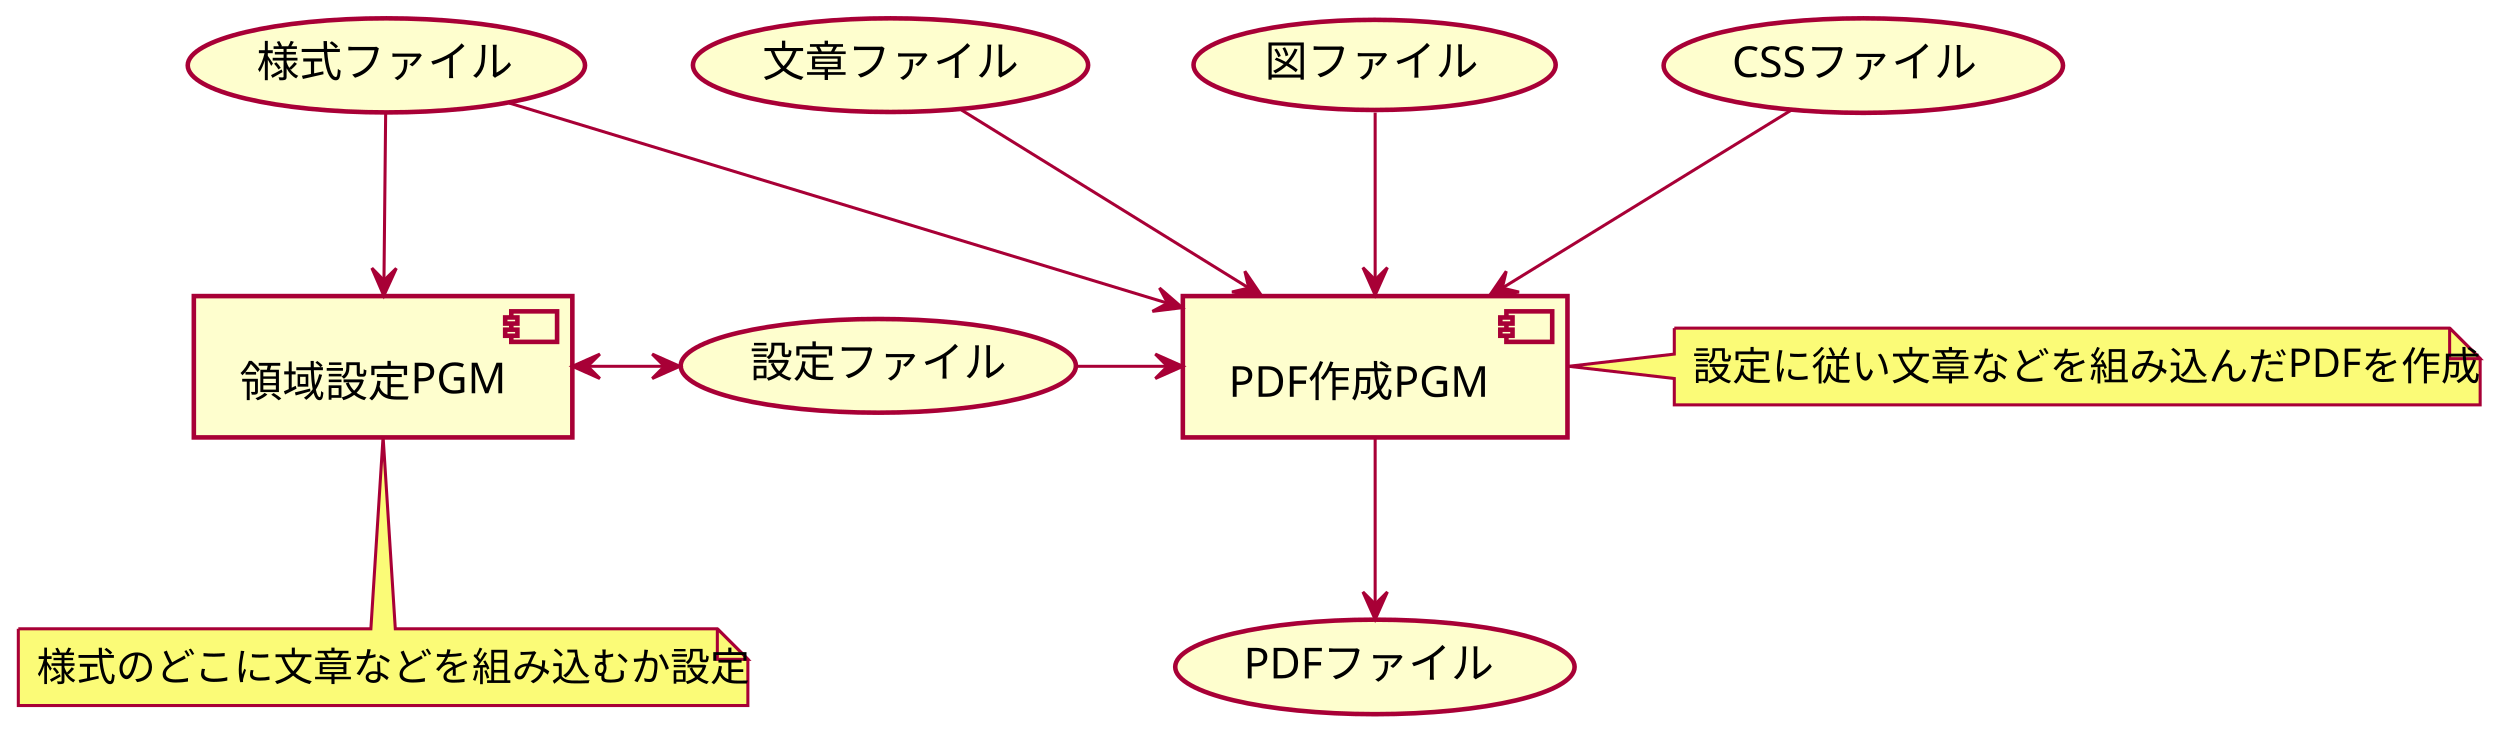
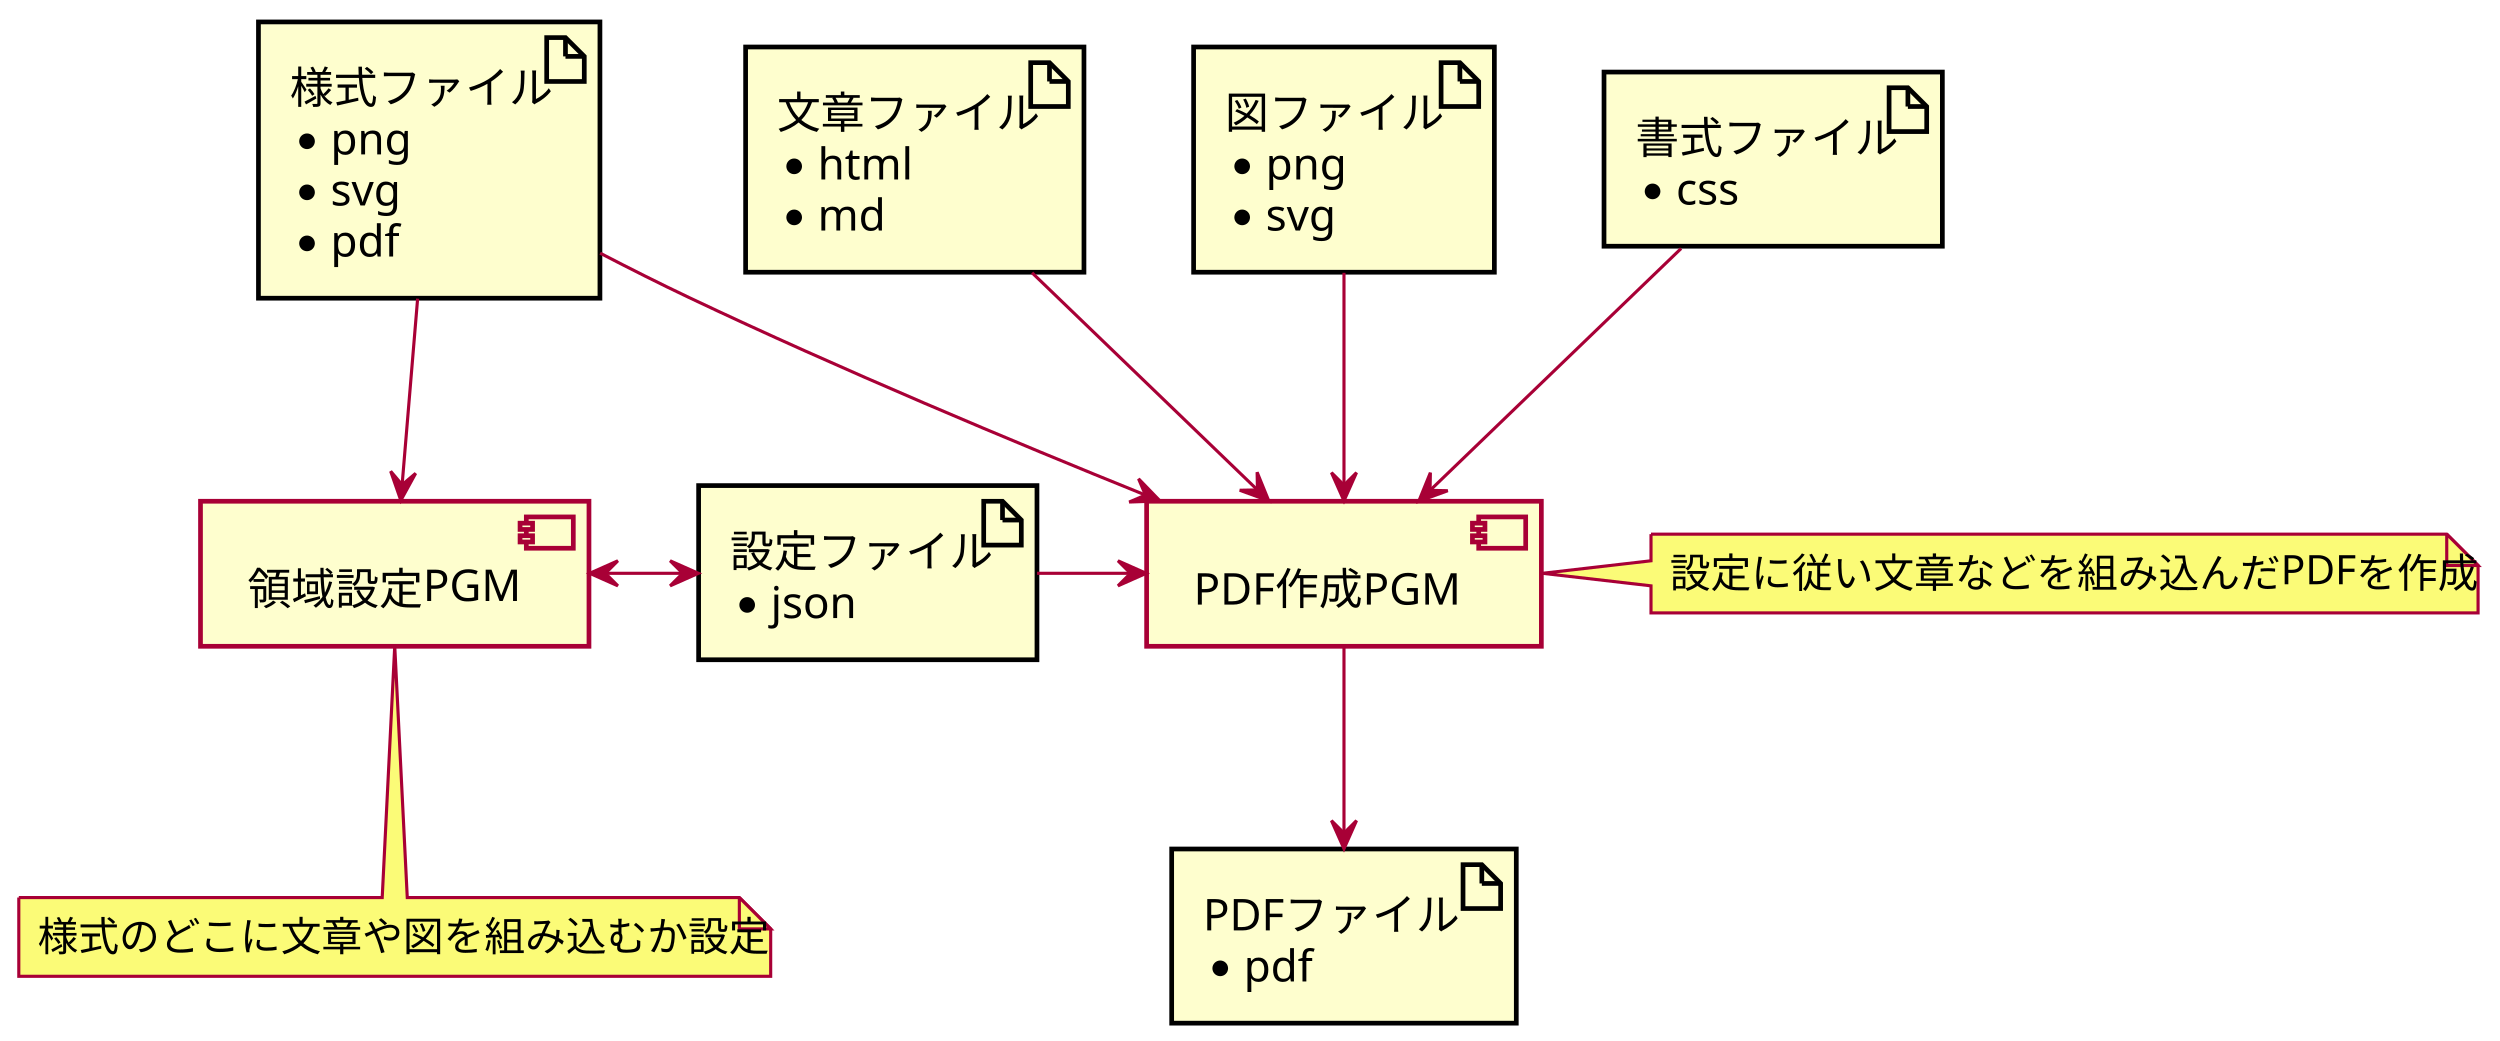
- <svg xmlns="http://www.w3.org/2000/svg" contentScriptType="application/ecmascript" contentStyleType="text/css" height="239px" preserveAspectRatio="none" style="width:819px;height:239px;" version="1.1" viewBox="0 0 819 239" width="819px" zoomAndPan="magnify">
+ <svg xmlns="http://www.w3.org/2000/svg" contentScriptType="application/ecmascript" contentStyleType="text/css" height="332px" preserveAspectRatio="none" style="width:798px;height:332px;" version="1.1" viewBox="0 0 798 332" width="798px" zoomAndPan="magnify">
  <defs />
  <g>
-     <rect fill="#FEFECE" height="46.297" style="stroke:#A80036;stroke-width:1.5;" width="124" x="63.5" y="97" />
-     <rect fill="#FEFECE" height="10" style="stroke:#A80036;stroke-width:1.5;" width="15" x="167.5" y="102" />
-     <rect fill="#FEFECE" height="2" style="stroke:#A80036;stroke-width:1.5;" width="4" x="165.5" y="104" />
-     <rect fill="#FEFECE" height="2" style="stroke:#A80036;stroke-width:1.5;" width="4" x="165.5" y="108" />
-     <text fill="#000000" font-family="sans-serif" font-size="14" lengthAdjust="spacing" textLength="84" x="78.5" y="129.995">領域設定PGM</text>
-     <path d="M6,206 L6,231.133 A0,0 0 0 0 6,231.133 L245,231.133 A0,0 0 0 0 245,231.133 L245,216 L235,206 L129.5,206 L125.5,143.094 L121.5,206 L6,206 A0,0 0 0 0 6,206 " fill="#FBFB77" style="stroke:#A80036;stroke-width:1.0;" />
-     <path d="M235,206 L235,216 L245,216 L235,206 " fill="#FBFB77" style="stroke:#A80036;stroke-width:1.0;" />
-     <text fill="#000000" font-family="sans-serif" font-size="13" lengthAdjust="spacing" textLength="218" x="12" y="223.067">様式のどこに文章などを組み込むか設定</text>
-     <rect fill="#FEFECE" height="46.297" style="stroke:#A80036;stroke-width:1.5;" width="126" x="387.5" y="97" />
-     <rect fill="#FEFECE" height="10" style="stroke:#A80036;stroke-width:1.5;" width="15" x="493.5" y="102" />
-     <rect fill="#FEFECE" height="2" style="stroke:#A80036;stroke-width:1.5;" width="4" x="491.5" y="104" />
-     <rect fill="#FEFECE" height="2" style="stroke:#A80036;stroke-width:1.5;" width="4" x="491.5" y="108" />
-     <text fill="#000000" font-family="sans-serif" font-size="14" lengthAdjust="spacing" textLength="86" x="402.5" y="129.995">PDF作成PGM</text>
-     <path d="M548.5,107.5 L548.5,116 L513.84,120 L548.5,124 L548.5,132.633 A0,0 0 0 0 548.5,132.633 L812.5,132.633 A0,0 0 0 0 812.5,132.633 L812.5,117.5 L802.5,107.5 L548.5,107.5 A0,0 0 0 0 548.5,107.5 " fill="#FBFB77" style="stroke:#A80036;stroke-width:1.0;" />
-     <path d="M802.5,107.5 L802.5,117.5 L812.5,117.5 L802.5,107.5 " fill="#FBFB77" style="stroke:#A80036;stroke-width:1.0;" />
-     <text fill="#000000" font-family="sans-serif" font-size="13" lengthAdjust="spacing" textLength="243" x="554.5" y="124.567">設定に従い文章などを組み込んだPDFを作成</text>
-     <ellipse cx="126.577" cy="21.415" fill="#FEFECE" rx="65.077" ry="15.415" style="stroke:#A80036;stroke-width:1.5;" />
-     <text fill="#000000" font-family="sans-serif" font-size="14" lengthAdjust="spacing" textLength="79" x="84.077" y="25.163">様式ファイル</text>
-     <ellipse cx="287.735" cy="119.847" fill="#FEFECE" rx="64.735" ry="15.347" style="stroke:#A80036;stroke-width:1.5;" />
-     <text fill="#000000" font-family="sans-serif" font-size="14" lengthAdjust="spacing" textLength="78" x="245.735" y="123.595">設定ファイル</text>
-     <ellipse cx="291.735" cy="21.347" fill="#FEFECE" rx="64.735" ry="15.347" style="stroke:#A80036;stroke-width:1.5;" />
-     <text fill="#000000" font-family="sans-serif" font-size="14" lengthAdjust="spacing" textLength="78" x="249.735" y="25.095">文章ファイル</text>
-     <ellipse cx="450.32" cy="21.267" fill="#FEFECE" rx="59.32" ry="14.767" style="stroke:#A80036;stroke-width:1.5;" />
-     <text fill="#000000" font-family="sans-serif" font-size="14" lengthAdjust="spacing" textLength="66" x="414.32" y="25.015">図ファイル</text>
-     <ellipse cx="610.42" cy="21.484" fill="#FEFECE" rx="65.42" ry="15.484" style="stroke:#A80036;stroke-width:1.5;" />
-     <text fill="#000000" font-family="sans-serif" font-size="14" lengthAdjust="spacing" textLength="80" x="567.42" y="25.232">CSSファイル</text>
-     <ellipse cx="450.42" cy="218.484" fill="#FEFECE" rx="65.42" ry="15.484" style="stroke:#A80036;stroke-width:1.5;" />
-     <text fill="#000000" font-family="sans-serif" font-size="14" lengthAdjust="spacing" textLength="80" x="407.42" y="222.232">PDFファイル</text>
-     <path d="M126.339,37.326 C126.191,51.914 125.968,73.91 125.789,91.547 " fill="none" id="form-to-pgm1" style="stroke:#A80036;stroke-width:1.0;" />
-     <polygon fill="#A80036" points="125.735,96.867,129.826,87.908,125.786,91.868,121.827,87.827,125.735,96.867" style="stroke:#A80036;stroke-width:1.0;" />
-     <path d="M166.88,33.776 C220.777,50.161 317,79.414 382.263,99.255 " fill="none" id="form-to-pgm2" style="stroke:#A80036;stroke-width:1.0;" />
-     <polygon fill="#A80036" points="387.3,100.786,379.852,94.341,382.516,99.332,377.525,101.996,387.3,100.786" style="stroke:#A80036;stroke-width:1.0;" />
-     <path d="M192.733,120 C200.996,120 209.259,120 217.522,120 " fill="none" id="pgm1-ini" style="stroke:#A80036;stroke-width:1.0;" />
-     <polygon fill="#A80036" points="222.666,120,213.666,116,217.666,120,213.666,124,222.666,120" style="stroke:#A80036;stroke-width:1.0;" />
-     <polygon fill="#A80036" points="187.516,120,196.516,124,192.516,120,196.516,116,187.516,120" style="stroke:#A80036;stroke-width:1.0;" />
-     <path d="M352.127,120 C362.162,120 372.197,120 382.232,120 " fill="none" id="ini-to-pgm2" style="stroke:#A80036;stroke-width:1.0;" />
-     <polygon fill="#A80036" points="387.48,120,378.48,116,382.48,120,378.48,124,387.48,120" style="stroke:#A80036;stroke-width:1.0;" />
-     <path d="M314.961,36.034 C339.661,51.336 379.046,75.735 409.01,94.297 " fill="none" id="md-to-pgm2" style="stroke:#A80036;stroke-width:1.0;" />
-     <polygon fill="#A80036" points="413.36,96.992,407.815,88.852,409.109,94.359,403.602,95.652,413.36,96.992" style="stroke:#A80036;stroke-width:1.0;" />
-     <path d="M450.5,36.891 C450.5,51.405 450.5,73.524 450.5,91.295 " fill="none" id="img-to-pgm2" style="stroke:#A80036;stroke-width:1.0;" />
-     <polygon fill="#A80036" points="450.5,96.657,454.5,87.657,450.5,91.657,446.5,87.657,450.5,96.657" style="stroke:#A80036;stroke-width:1.0;" />
-     <path d="M586.891,36.034 C562.036,51.336 522.403,75.735 492.251,94.297 " fill="none" id="css-to-pgm2" style="stroke:#A80036;stroke-width:1.0;" />
-     <polygon fill="#A80036" points="487.874,96.992,497.635,95.68,492.132,94.37,493.441,88.867,487.874,96.992" style="stroke:#A80036;stroke-width:1.0;" />
-     <path d="M450.5,143.094 C450.5,159.646 450.5,181.751 450.5,197.745 " fill="none" id="pgm2-to-pdf" style="stroke:#A80036;stroke-width:1.0;" />
-     <polygon fill="#A80036" points="450.5,202.918,454.5,193.918,450.5,197.918,446.5,193.918,450.5,202.918" style="stroke:#A80036;stroke-width:1.0;" />
+     <rect fill="#FEFECE" height="46.297" style="stroke:#A80036;stroke-width:1.5;" width="124" x="64" y="160" />
+     <rect fill="#FEFECE" height="10" style="stroke:#A80036;stroke-width:1.5;" width="15" x="168" y="165" />
+     <rect fill="#FEFECE" height="2" style="stroke:#A80036;stroke-width:1.5;" width="4" x="166" y="167" />
+     <rect fill="#FEFECE" height="2" style="stroke:#A80036;stroke-width:1.5;" width="4" x="166" y="171" />
+     <text fill="#000000" font-family="sans-serif" font-size="14" lengthAdjust="spacing" textLength="84" x="79" y="192.995">領域設定PGM</text>
+     <path d="M6,286.5 L6,311.633 A0,0 0 0 0 6,311.633 L246,311.633 A0,0 0 0 0 246,311.633 L246,296.5 L236,286.5 L130,286.5 L126,206.196 L122,286.5 L6,286.5 A0,0 0 0 0 6,286.5 " fill="#FBFB77" style="stroke:#A80036;stroke-width:1.0;" />
+     <path d="M236,286.5 L236,296.5 L246,296.5 L236,286.5 " fill="#FBFB77" style="stroke:#A80036;stroke-width:1.0;" />
+     <text fill="#000000" font-family="sans-serif" font-size="13" lengthAdjust="spacing" textLength="219" x="12" y="303.567">様式のどこに文章や図を組み込むか設定</text>
+     <rect fill="#FEFECE" height="46.297" style="stroke:#A80036;stroke-width:1.5;" width="126" x="366" y="160" />
+     <rect fill="#FEFECE" height="10" style="stroke:#A80036;stroke-width:1.5;" width="15" x="472" y="165" />
+     <rect fill="#FEFECE" height="2" style="stroke:#A80036;stroke-width:1.5;" width="4" x="470" y="167" />
+     <rect fill="#FEFECE" height="2" style="stroke:#A80036;stroke-width:1.5;" width="4" x="470" y="171" />
+     <text fill="#000000" font-family="sans-serif" font-size="14" lengthAdjust="spacing" textLength="86" x="381" y="192.995">PDF作成PGM</text>
+     <path d="M527,170.5 L527,179 L492.34,183 L527,187 L527,195.633 A0,0 0 0 0 527,195.633 L791,195.633 A0,0 0 0 0 791,195.633 L791,180.5 L781,170.5 L527,170.5 A0,0 0 0 0 527,170.5 " fill="#FBFB77" style="stroke:#A80036;stroke-width:1.0;" />
+     <path d="M781,170.5 L781,180.5 L791,180.5 L781,170.5 " fill="#FBFB77" style="stroke:#A80036;stroke-width:1.0;" />
+     <text fill="#000000" font-family="sans-serif" font-size="13" lengthAdjust="spacing" textLength="243" x="533" y="187.567">設定に従い文章などを組み込んだPDFを作成</text>
+     <rect fill="#FEFECE" height="88.188" style="stroke:#000000;stroke-width:1.5;" width="109" x="82.5" y="7" />
+     <polygon fill="#FEFECE" points="174.5,12,174.5,26,186.5,26,186.5,18,180.5,12,174.5,12" style="stroke:#000000;stroke-width:1.5;" />
+     <line style="stroke:#000000;stroke-width:1.5;" x1="180.5" x2="180.5" y1="12" y2="18" />
+     <line style="stroke:#000000;stroke-width:1.5;" x1="186.5" x2="180.5" y1="18" y2="18" />
+     <text fill="#000000" font-family="sans-serif" font-size="14" lengthAdjust="spacing" textLength="79" x="92.5" y="32.995">様式ファイル</text>
+     <ellipse cx="98" cy="45.094" fill="#000000" rx="2.5" ry="2.5" style="stroke:#000000;stroke-width:0.0;" />
+     <text fill="#000000" font-family="sans-serif" font-size="14" lengthAdjust="spacing" textLength="27" x="105.5" y="49.292">png</text>
+     <ellipse cx="98" cy="61.391" fill="#000000" rx="2.5" ry="2.5" style="stroke:#000000;stroke-width:0.0;" />
+     <text fill="#000000" font-family="sans-serif" font-size="14" lengthAdjust="spacing" textLength="24" x="105.5" y="65.589">svg</text>
+     <ellipse cx="98" cy="77.688" fill="#000000" rx="2.5" ry="2.5" style="stroke:#000000;stroke-width:0.0;" />
+     <text fill="#000000" font-family="sans-serif" font-size="14" lengthAdjust="spacing" textLength="22" x="105.5" y="81.886">pdf</text>
+     <rect fill="#FEFECE" height="55.594" style="stroke:#000000;stroke-width:1.5;" width="108" x="223" y="155" />
+     <polygon fill="#FEFECE" points="314,160,314,174,326,174,326,166,320,160,314,160" style="stroke:#000000;stroke-width:1.5;" />
+     <line style="stroke:#000000;stroke-width:1.5;" x1="320" x2="320" y1="160" y2="166" />
+     <line style="stroke:#000000;stroke-width:1.5;" x1="326" x2="320" y1="166" y2="166" />
+     <text fill="#000000" font-family="sans-serif" font-size="14" lengthAdjust="spacing" textLength="78" x="233" y="180.995">設定ファイル</text>
+     <ellipse cx="238.5" cy="193.094" fill="#000000" rx="2.5" ry="2.5" style="stroke:#000000;stroke-width:0.0;" />
+     <text fill="#000000" font-family="sans-serif" font-size="14" lengthAdjust="spacing" textLength="29" x="246" y="197.292">json</text>
+     <rect fill="#FEFECE" height="71.891" style="stroke:#000000;stroke-width:1.5;" width="108" x="238" y="15" />
+     <polygon fill="#FEFECE" points="329,20,329,34,341,34,341,26,335,20,329,20" style="stroke:#000000;stroke-width:1.5;" />
+     <line style="stroke:#000000;stroke-width:1.5;" x1="335" x2="335" y1="20" y2="26" />
+     <line style="stroke:#000000;stroke-width:1.5;" x1="341" x2="335" y1="26" y2="26" />
+     <text fill="#000000" font-family="sans-serif" font-size="14" lengthAdjust="spacing" textLength="78" x="248" y="40.995">文章ファイル</text>
+     <ellipse cx="253.5" cy="53.094" fill="#000000" rx="2.5" ry="2.5" style="stroke:#000000;stroke-width:0.0;" />
+     <text fill="#000000" font-family="sans-serif" font-size="14" lengthAdjust="spacing" textLength="30" x="261" y="57.292">html</text>
+     <ellipse cx="253.5" cy="69.391" fill="#000000" rx="2.5" ry="2.5" style="stroke:#000000;stroke-width:0.0;" />
+     <text fill="#000000" font-family="sans-serif" font-size="14" lengthAdjust="spacing" textLength="22" x="261" y="73.589">md</text>
+     <rect fill="#FEFECE" height="71.891" style="stroke:#000000;stroke-width:1.5;" width="96" x="381" y="15" />
+     <polygon fill="#FEFECE" points="460,20,460,34,472,34,472,26,466,20,460,20" style="stroke:#000000;stroke-width:1.5;" />
+     <line style="stroke:#000000;stroke-width:1.5;" x1="466" x2="466" y1="20" y2="26" />
+     <line style="stroke:#000000;stroke-width:1.5;" x1="472" x2="466" y1="26" y2="26" />
+     <text fill="#000000" font-family="sans-serif" font-size="14" lengthAdjust="spacing" textLength="66" x="391" y="40.995">図ファイル</text>
+     <ellipse cx="396.5" cy="53.094" fill="#000000" rx="2.5" ry="2.5" style="stroke:#000000;stroke-width:0.0;" />
+     <text fill="#000000" font-family="sans-serif" font-size="14" lengthAdjust="spacing" textLength="27" x="404" y="57.292">png</text>
+     <ellipse cx="396.5" cy="69.391" fill="#000000" rx="2.5" ry="2.5" style="stroke:#000000;stroke-width:0.0;" />
+     <text fill="#000000" font-family="sans-serif" font-size="14" lengthAdjust="spacing" textLength="24" x="404" y="73.589">svg</text>
+     <rect fill="#FEFECE" height="55.594" style="stroke:#000000;stroke-width:1.5;" width="108" x="512" y="23" />
+     <polygon fill="#FEFECE" points="603,28,603,42,615,42,615,34,609,28,603,28" style="stroke:#000000;stroke-width:1.5;" />
+     <line style="stroke:#000000;stroke-width:1.5;" x1="609" x2="609" y1="28" y2="34" />
+     <line style="stroke:#000000;stroke-width:1.5;" x1="615" x2="609" y1="34" y2="34" />
+     <text fill="#000000" font-family="sans-serif" font-size="14" lengthAdjust="spacing" textLength="78" x="522" y="48.995">書式ファイル</text>
+     <ellipse cx="527.5" cy="61.094" fill="#000000" rx="2.5" ry="2.5" style="stroke:#000000;stroke-width:0.0;" />
+     <text fill="#000000" font-family="sans-serif" font-size="14" lengthAdjust="spacing" textLength="24" x="535" y="65.292">css</text>
+     <rect fill="#FEFECE" height="55.594" style="stroke:#000000;stroke-width:1.5;" width="110" x="374" y="271" />
+     <polygon fill="#FEFECE" points="467,276,467,290,479,290,479,282,473,276,467,276" style="stroke:#000000;stroke-width:1.5;" />
+     <line style="stroke:#000000;stroke-width:1.5;" x1="473" x2="473" y1="276" y2="282" />
+     <line style="stroke:#000000;stroke-width:1.5;" x1="479" x2="473" y1="282" y2="282" />
+     <text fill="#000000" font-family="sans-serif" font-size="14" lengthAdjust="spacing" textLength="80" x="384" y="296.995">PDFファイル</text>
+     <ellipse cx="389.5" cy="309.094" fill="#000000" rx="2.5" ry="2.5" style="stroke:#000000;stroke-width:0.0;" />
+     <text fill="#000000" font-family="sans-serif" font-size="14" lengthAdjust="spacing" textLength="22" x="397" y="313.292">pdf</text>
+     <path d="M133.307,95.321 C131.678,114.87 129.811,137.272 128.372,154.539 " fill="none" id="form-to-pgm1" style="stroke:#A80036;stroke-width:1.0;" />
+     <polygon fill="#A80036" points="127.94,159.724,132.673,151.087,128.355,154.741,124.701,150.423,127.94,159.724" style="stroke:#A80036;stroke-width:1.0;" />
+     <path d="M191.565,80.808 C200.976,85.695 210.717,90.596 220,95 C268.121,117.83 323.75,141.107 365.512,157.982 " fill="none" id="form-to-pgm2" style="stroke:#A80036;stroke-width:1.0;" />
+     <polygon fill="#A80036" points="370.277,159.904,363.427,152.828,365.64,158.034,360.435,160.247,370.277,159.904" style="stroke:#A80036;stroke-width:1.0;" />
+     <path d="M193.376,183 C201.527,183 209.678,183 217.83,183 " fill="none" id="pgm1-ini" style="stroke:#A80036;stroke-width:1.0;" />
+     <polygon fill="#A80036" points="222.905,183,213.905,179,217.905,183,213.905,187,222.905,183" style="stroke:#A80036;stroke-width:1.0;" />
+     <polygon fill="#A80036" points="188.228,183,197.228,187,193.228,183,197.228,179,188.228,183" style="stroke:#A80036;stroke-width:1.0;" />
+     <path d="M331.031,183 C340.916,183 350.802,183 360.687,183 " fill="none" id="ini-to-pgm2" style="stroke:#A80036;stroke-width:1.0;" />
+     <polygon fill="#A80036" points="365.856,183,356.856,179,360.856,183,356.856,187,365.856,183" style="stroke:#A80036;stroke-width:1.0;" />
+     <path d="M329.436,87.07 C352.109,108.915 380.543,136.311 401.214,156.228 " fill="none" id="doc-to-pgm2" style="stroke:#A80036;stroke-width:1.0;" />
+     <polygon fill="#A80036" points="404.98,159.856,401.274,150.731,401.379,156.387,395.723,156.492,404.98,159.856" style="stroke:#A80036;stroke-width:1.0;" />
+     <path d="M429,87.07 C429,108.371 429,134.951 429,154.726 " fill="none" id="img-to-pgm2" style="stroke:#A80036;stroke-width:1.0;" />
+     <polygon fill="#A80036" points="429,159.856,433,150.856,429,154.856,425,150.856,429,159.856" style="stroke:#A80036;stroke-width:1.0;" />
+     <path d="M536.61,79.317 C512.878,102.184 479.726,134.125 456.51,156.494 " fill="none" id="css-to-pgm2" style="stroke:#A80036;stroke-width:1.0;" />
+     <polygon fill="#A80036" points="452.872,159.999,462.129,156.635,456.473,156.53,456.578,150.874,452.872,159.999" style="stroke:#A80036;stroke-width:1.0;" />
+     <path d="M429,206.196 C429,223.238 429,246.643 429,265.684 " fill="none" id="pgm2-to-pdf" style="stroke:#A80036;stroke-width:1.0;" />
+     <polygon fill="#A80036" points="429,270.93,433,261.93,429,265.93,425,261.93,429,270.93" style="stroke:#A80036;stroke-width:1.0;" />
  </g>
</svg>
